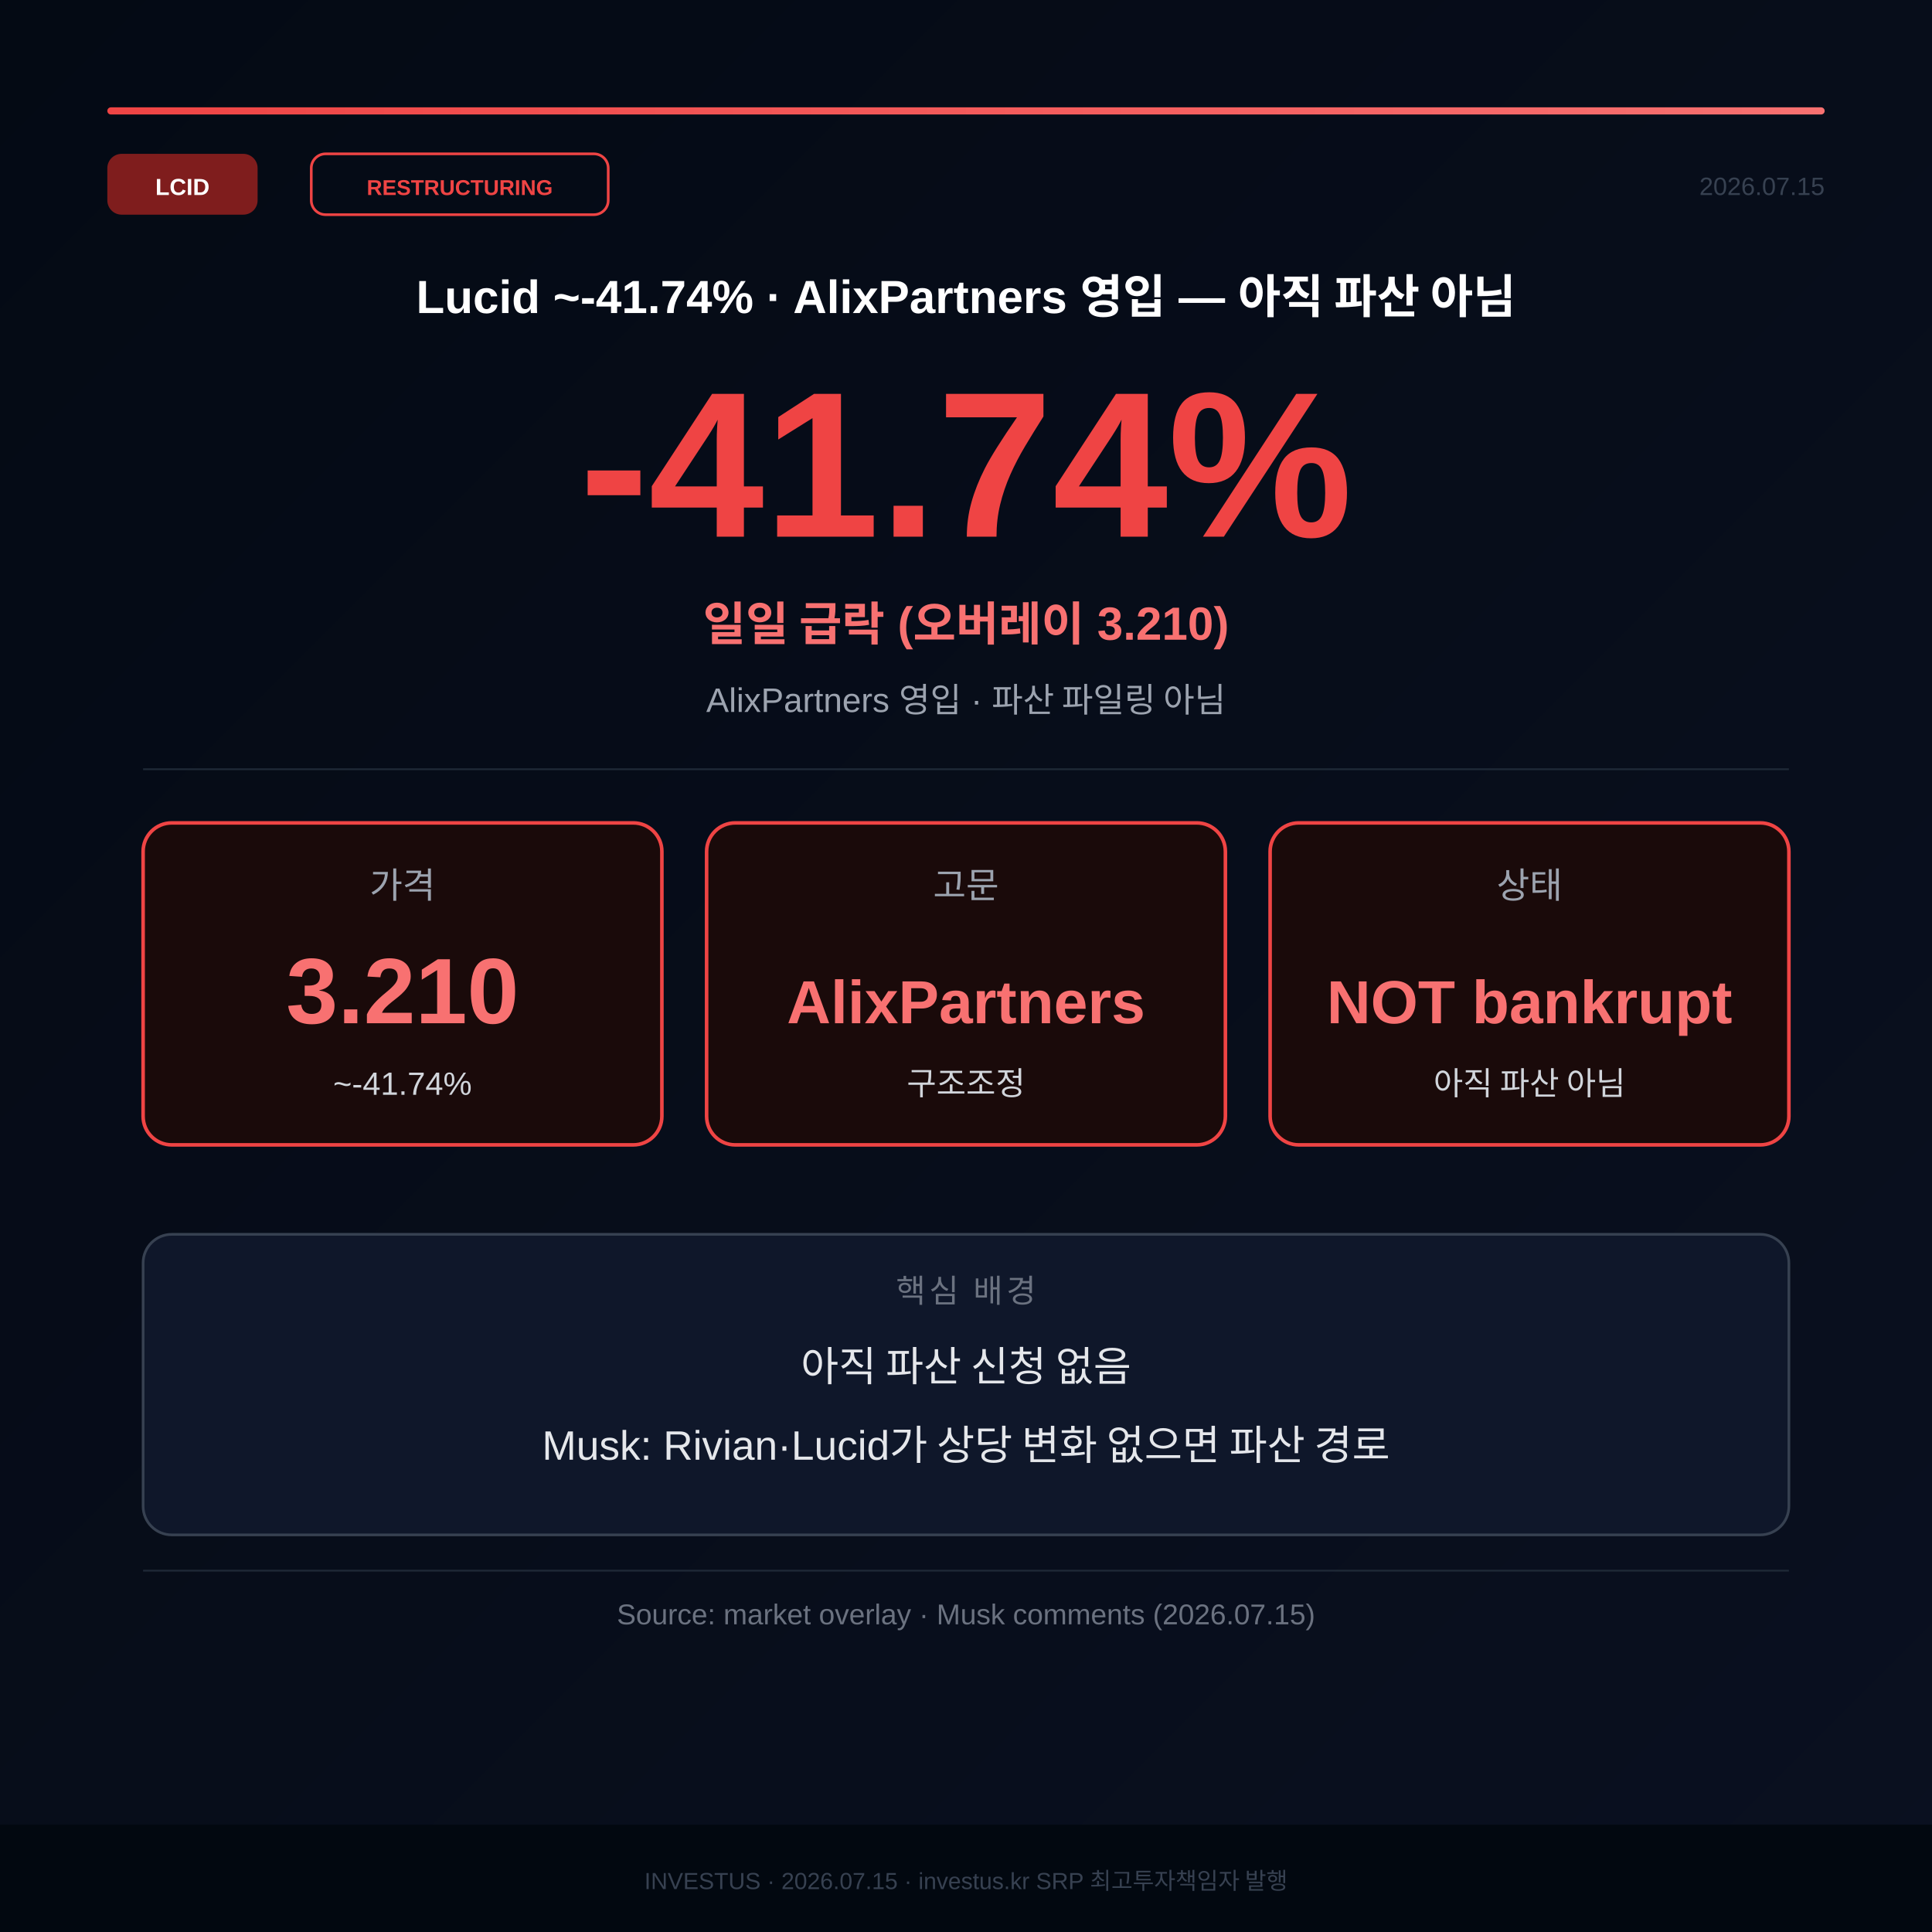
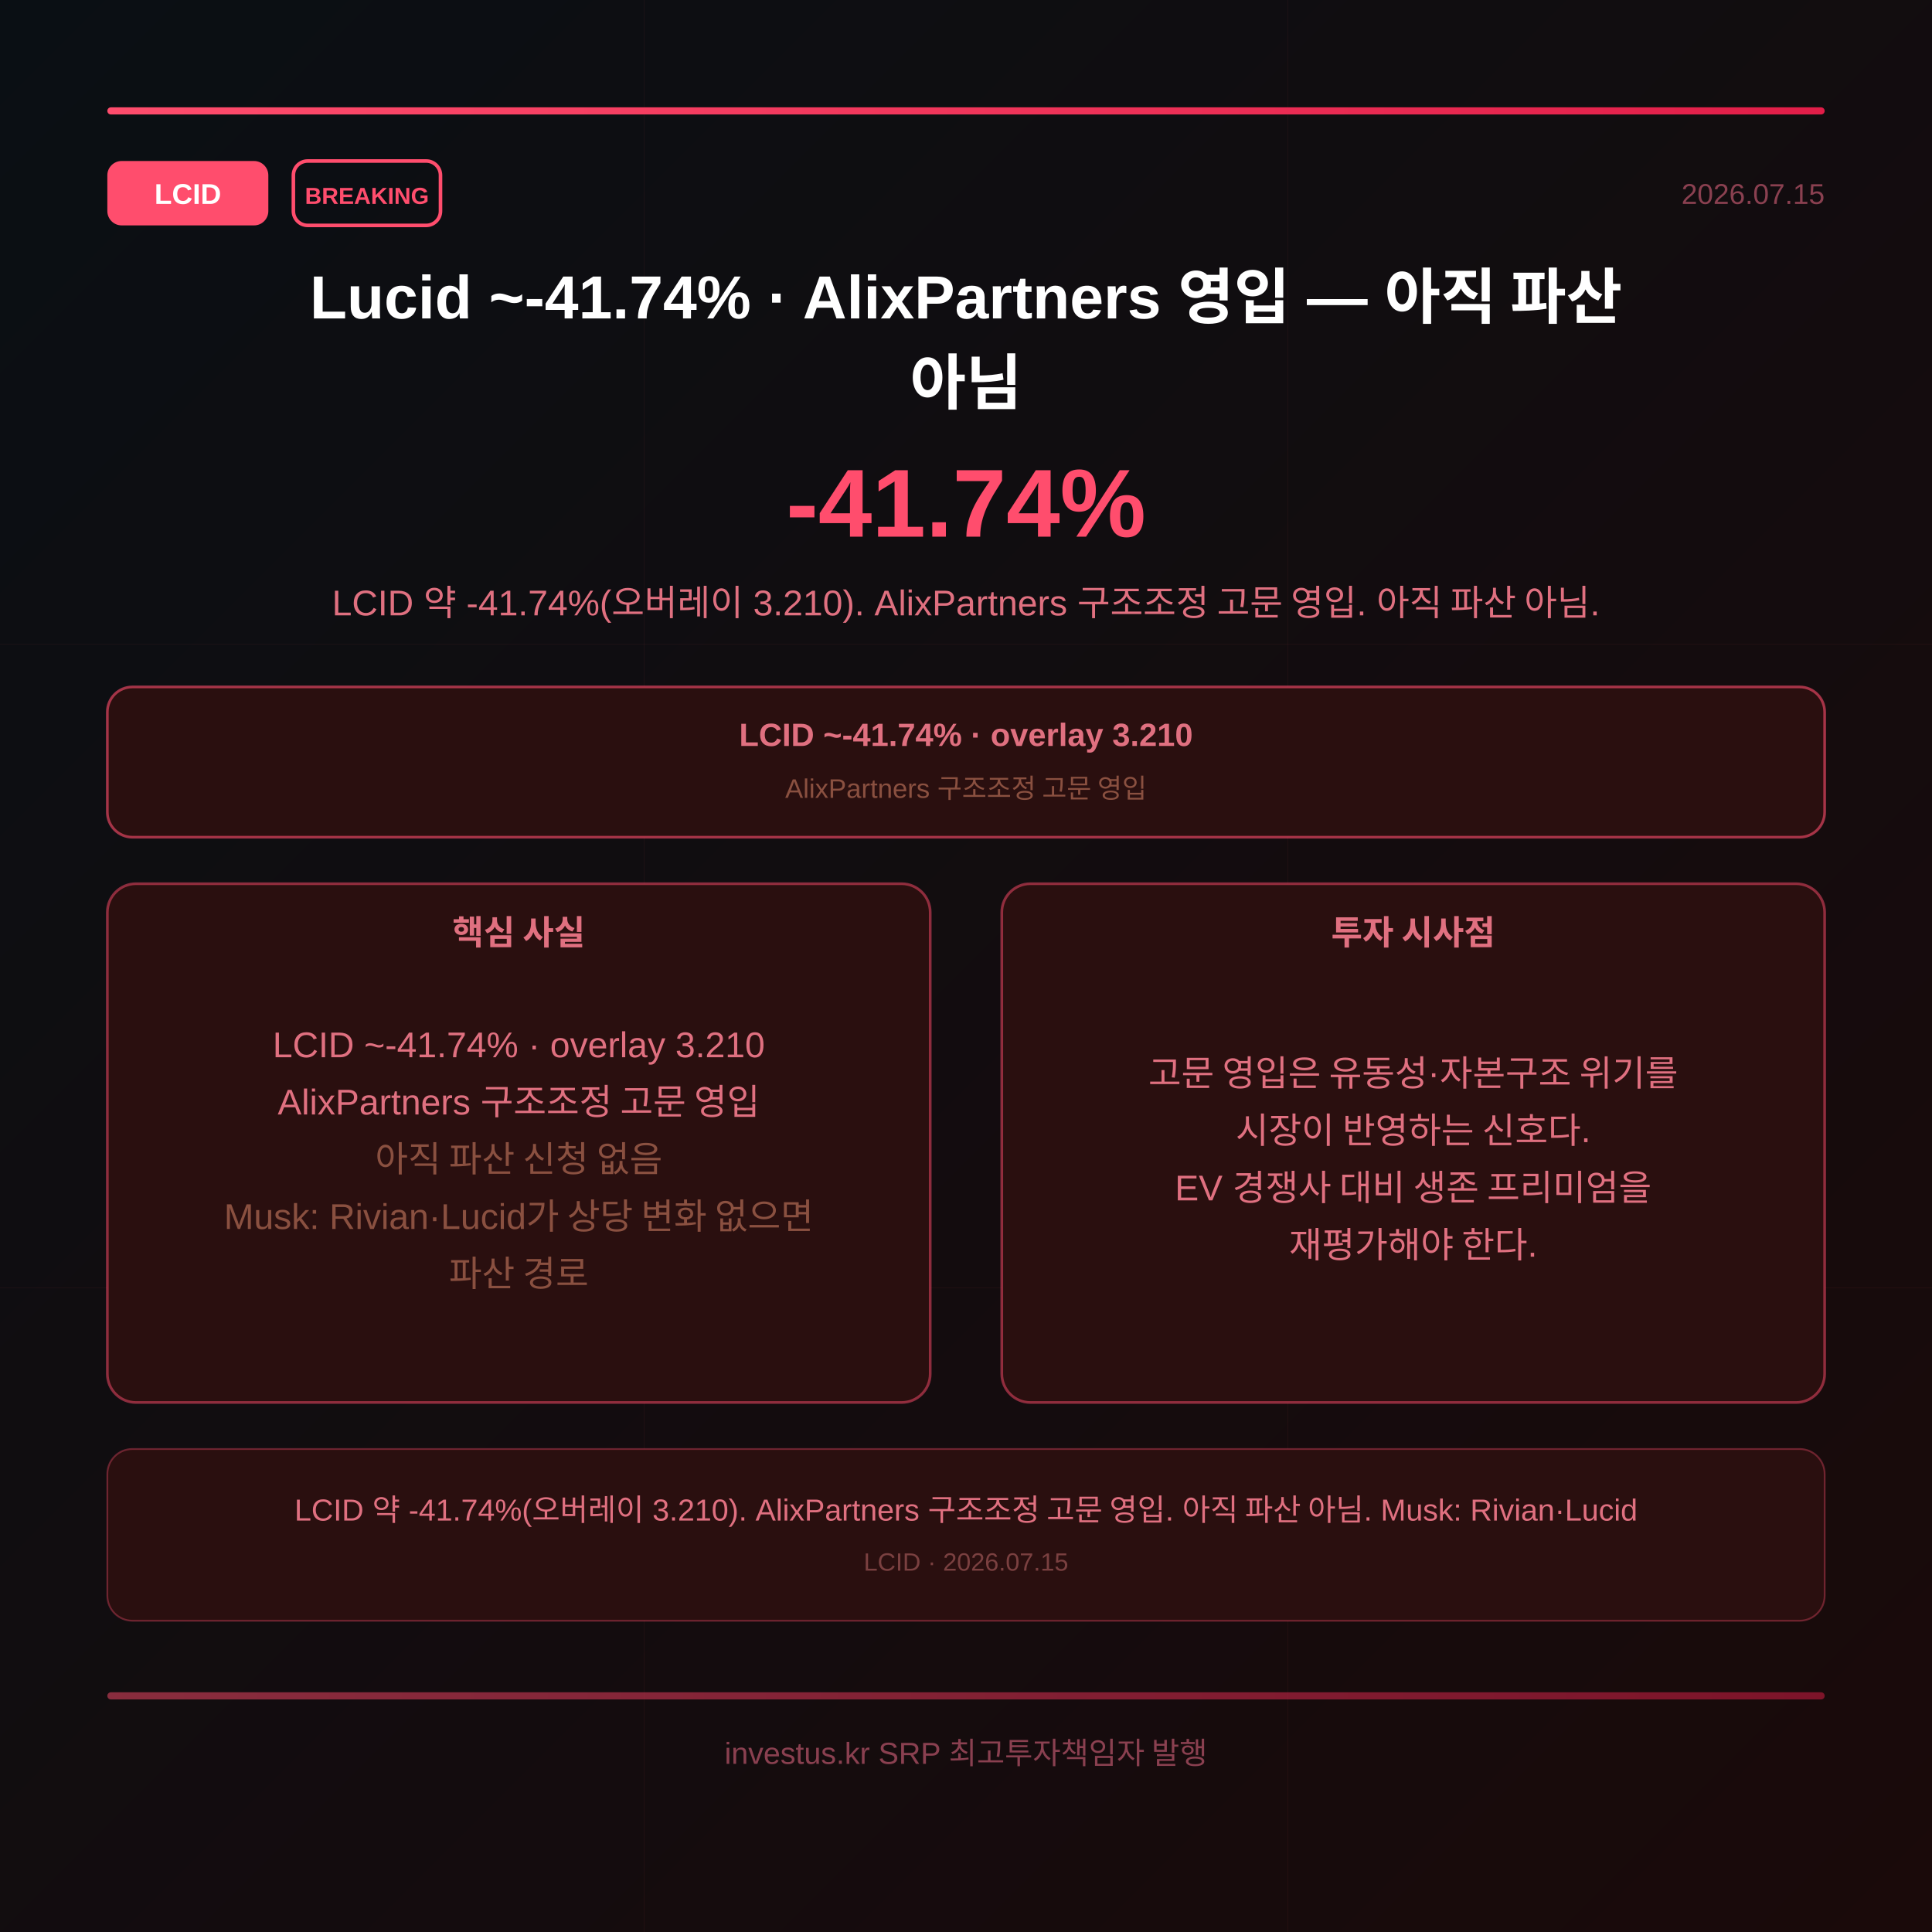
<svg xmlns="http://www.w3.org/2000/svg" viewBox="0 0 1080 1080" width="1080" height="1080">
  <defs>
    <linearGradient id="bg" x1="0%" y1="0%" x2="100%" y2="100%">
-       <stop offset="0%" style="stop-color:#040a14" />
-       <stop offset="100%" style="stop-color:#0a1020" />
+       <stop offset="0%" style="stop-color:#0a0f14" />
+       <stop offset="100%" style="stop-color:#1a0a0a" />
    </linearGradient>
    <linearGradient id="grad" x1="0%" y1="0%" x2="100%" y2="0%">
-       <stop offset="0%" style="stop-color:#ef4444" />
-       <stop offset="100%" style="stop-color:#f87171" />
+       <stop offset="0%" style="stop-color:#ff4d6d" />
+       <stop offset="100%" style="stop-color:#e11d48" />
    </linearGradient>
  </defs>
  <rect width="1080" height="1080" fill="url(#bg)" />
+   <line x1="0" y1="360" x2="1080" y2="360" stroke="#ff4d6d" stroke-width="0.3" stroke-opacity="0.08" />
+   <line x1="0" y1="720" x2="1080" y2="720" stroke="#ff4d6d" stroke-width="0.3" stroke-opacity="0.08" />
+   <line x1="360" y1="0" x2="360" y2="1080" stroke="#ff4d6d" stroke-width="0.3" stroke-opacity="0.08" />
+   <line x1="720" y1="0" x2="720" y2="1080" stroke="#ff4d6d" stroke-width="0.3" stroke-opacity="0.08" />
  <rect x="60" y="60" width="960" height="4" fill="url(#grad)" rx="2" />
-   <rect x="60" y="86" width="84" height="34" rx="8" fill="#7f1d1d" />
-   <text x="102.0" y="109" font-family="Arial Black, Arial" font-weight="900" font-size="13" fill="#ffffff" text-anchor="middle">LCID</text>
-   <rect x="174" y="86" width="166" height="34" rx="8" fill="none" stroke="#ef4444" stroke-width="1.5" />
-   <text x="257.0" y="109" font-family="Arial, sans-serif" font-weight="700" font-size="12" fill="#ef4444" text-anchor="middle">RESTRUCTURING</text>
-   <text x="1020" y="109" font-family="Arial, sans-serif" font-size="14" fill="#374151" text-anchor="end">2026.07.15</text>
-   <text x="540" y="175" font-family="Arial Black, Arial" font-weight="900" font-size="26" fill="#ffffff" text-anchor="middle">Lucid ~-41.74% · AlixPartners 영입 — 아직 파산 아님</text>
-   <text x="540" y="300" font-family="Arial Black, Arial" font-weight="900" font-size="116" fill="#ef4444" text-anchor="middle">-41.74%</text>
-   <text x="540" y="358" font-family="Arial Black, Arial" font-weight="900" font-size="26" fill="#f87171" text-anchor="middle">일일 급락 (오버레이 3.210)</text>
-   <text x="540" y="398" font-family="Arial, sans-serif" font-size="19" fill="#9ca3af" text-anchor="middle">AlixPartners 영입 · 파산 파일링 아님</text>
-   <line x1="80" y1="430" x2="1000" y2="430" stroke="#1f2937" stroke-width="1" />
-   <rect x="80" y="460" width="290" height="180" rx="16" fill="#1a0a0a" stroke="#ef4444" stroke-width="2" />
-   <text x="225.0" y="502" font-family="Arial, sans-serif" font-size="20" fill="#9ca3af" text-anchor="middle">가격</text>
-   <text x="225.0" y="572" font-family="Arial Black, Arial" font-weight="900" font-size="52" fill="#f87171" text-anchor="middle">3.210</text>
-   <text x="225.0" y="612" font-family="Arial, sans-serif" font-size="18" fill="#d1d5db" text-anchor="middle">~-41.74%</text>
-   <rect x="395" y="460" width="290" height="180" rx="16" fill="#1a0a0a" stroke="#ef4444" stroke-width="2" />
-   <text x="540.0" y="502" font-family="Arial, sans-serif" font-size="20" fill="#9ca3af" text-anchor="middle">고문</text>
-   <text x="540.0" y="572" font-family="Arial Black, Arial" font-weight="900" font-size="34" fill="#f87171" text-anchor="middle">AlixPartners</text>
-   <text x="540.0" y="612" font-family="Arial, sans-serif" font-size="18" fill="#d1d5db" text-anchor="middle">구조조정</text>
-   <rect x="710" y="460" width="290" height="180" rx="16" fill="#1a0a0a" stroke="#ef4444" stroke-width="2" />
-   <text x="855.0" y="502" font-family="Arial, sans-serif" font-size="20" fill="#9ca3af" text-anchor="middle">상태</text>
-   <text x="855.0" y="572" font-family="Arial Black, Arial" font-weight="900" font-size="34" fill="#f87171" text-anchor="middle">NOT bankrupt</text>
-   <text x="855.0" y="612" font-family="Arial, sans-serif" font-size="18" fill="#d1d5db" text-anchor="middle">아직 파산 아님</text>
-   <rect x="80" y="690" width="920" height="168" rx="16" fill="#0f172a" stroke="#374151" stroke-width="1.5" />
-   <text x="540" y="728" font-family="Arial, sans-serif" font-size="18" fill="#6b7280" text-anchor="middle" letter-spacing="2">핵심 배경</text>
-   <text x="540" y="772" font-family="Arial, sans-serif" font-size="23" fill="#e5e7eb" text-anchor="middle">아직 파산 신청 없음</text>
-   <text x="540" y="816" font-family="Arial, sans-serif" font-size="23" fill="#e5e7eb" text-anchor="middle">Musk: Rivian·Lucid가 상당 변화 없으면 파산 경로</text>
-   <line x1="80" y1="878" x2="1000" y2="878" stroke="#1f2937" stroke-width="1" />
-   <text x="540" y="908" font-family="Arial, sans-serif" font-size="16" fill="#6b7280" text-anchor="middle">Source: market overlay · Musk comments (2026.07.15)</text>
-   <rect x="0" y="1020" width="1080" height="60" fill="#020810" />
-   <text x="540" y="1056" font-family="Arial, sans-serif" font-size="13" fill="#374151" text-anchor="middle">INVESTUS · 2026.07.15 · investus.kr SRP 최고투자책임자 발행</text>
+   <rect x="60" y="90" width="90" height="36" rx="8" fill="#ff4d6d" />
+   <text x="105" y="114" font-family="Arial Black, Arial" font-weight="900" font-size="16" fill="#ffffff" text-anchor="middle">LCID</text>
+   <rect x="164" y="90" width="82.24" height="36" rx="8" fill="none" stroke="#ff4d6d" stroke-width="2" />
+   <text x="205.12" y="114" font-family="Arial, sans-serif" font-weight="700" font-size="13" fill="#ff4d6d" text-anchor="middle">BREAKING</text>
+   <text x="1020" y="114" font-family="Arial, sans-serif" font-size="16" fill="#8a4050" text-anchor="end">2026.07.15</text>
+   <text x="540" y="178" font-family="Arial Black, Arial" font-weight="900" font-size="34" fill="#ffffff" text-anchor="middle">Lucid ~-41.74% · AlixPartners 영입 — 아직 파산</text>
+   <text x="540" y="226" font-family="Arial Black, Arial" font-weight="900" font-size="34" fill="#ffffff" text-anchor="middle">아님</text>
+   <text x="540" y="300" font-family="Arial Black, Arial" font-weight="900" font-size="54" fill="#ff4d6d" text-anchor="middle">-41.74%</text>
+   <text x="540" y="344" font-family="Arial, sans-serif" font-size="20" fill="#e07080" text-anchor="middle">LCID 약 -41.74%(오버레이 3.210). AlixPartners 구조조정 고문 영입. 아직 파산 아님.</text>
+   <rect x="60" y="384" width="960" height="84" rx="14" fill="#2a0f0f" stroke="#ff4d6d" stroke-width="1.5" stroke-opacity="0.6" />
+   <text x="540" y="417" font-family="Arial Black, Arial" font-weight="900" font-size="18" fill="#e07080" text-anchor="middle">LCID ~-41.74% · overlay 3.210</text>
+   <text x="540" y="446" font-family="Arial, sans-serif" font-size="15" fill="#8a5040" text-anchor="middle">AlixPartners 구조조정 고문 영입</text>
+   <rect x="60" y="494" width="460" height="290" rx="16" fill="#2a0f0f" stroke="#ff4d6d" stroke-width="1.5" stroke-opacity="0.5" />
+   <text x="290" y="528" font-family="Arial Black, Arial" font-weight="900" font-size="19" fill="#e07080" text-anchor="middle">핵심 사실</text>
+   <text x="290" y="591.0" font-family="Arial, sans-serif" font-size="20" fill="#e07080" text-anchor="middle">LCID ~-41.74% · overlay 3.210</text>
+   <text x="290" y="623.0" font-family="Arial, sans-serif" font-size="20" fill="#e07080" text-anchor="middle">AlixPartners 구조조정 고문 영입</text>
+   <text x="290" y="655.0" font-family="Arial, sans-serif" font-size="20" fill="#8a5040" text-anchor="middle">아직 파산 신청 없음</text>
+   <text x="290" y="687.0" font-family="Arial, sans-serif" font-size="20" fill="#8a5040" text-anchor="middle">Musk: Rivian·Lucid가 상당 변화 없으면</text>
+   <text x="290" y="719.0" font-family="Arial, sans-serif" font-size="20" fill="#8a5040" text-anchor="middle">파산 경로</text>
+   <rect x="560" y="494" width="460" height="290" rx="16" fill="#2a0f0f" stroke="#ff4d6d" stroke-width="1.5" stroke-opacity="0.5" />
+   <text x="790" y="528" font-family="Arial Black, Arial" font-weight="900" font-size="19" fill="#e07080" text-anchor="middle">투자 시사점</text>
+   <text x="790" y="607.0" font-family="Arial, sans-serif" font-size="20" fill="#e07080" text-anchor="middle">고문 영입은 유동성·자본구조 위기를</text>
+   <text x="790" y="639.0" font-family="Arial, sans-serif" font-size="20" fill="#e07080" text-anchor="middle">시장이 반영하는 신호다.</text>
+   <text x="790" y="671.0" font-family="Arial, sans-serif" font-size="20" fill="#e07080" text-anchor="middle">EV 경쟁사 대비 생존 프리미엄을</text>
+   <text x="790" y="703.0" font-family="Arial, sans-serif" font-size="20" fill="#e07080" text-anchor="middle">재평가해야 한다.</text>
+   <rect x="60" y="810" width="960" height="96" rx="14" fill="#2a0f0f" stroke="#ff4d6d" stroke-width="1" stroke-opacity="0.35" />
+   <text x="540" y="850" font-family="Arial, sans-serif" font-size="17" fill="#e07080" text-anchor="middle">LCID 약 -41.74%(오버레이 3.210). AlixPartners 구조조정 고문 영입. 아직 파산 아님. Musk: Rivian·Lucid</text>
+   <text x="540" y="878" font-family="Arial, sans-serif" font-size="14" fill="#7a4040" text-anchor="middle">LCID · 2026.07.15</text>
+   <rect x="60" y="946" width="960" height="4" fill="url(#grad)" rx="2" opacity="0.5" />
+   <text x="540" y="986" font-family="Arial, sans-serif" font-size="17" fill="#8a4050" text-anchor="middle">investus.kr  SRP 최고투자책임자 발행</text>
</svg>
